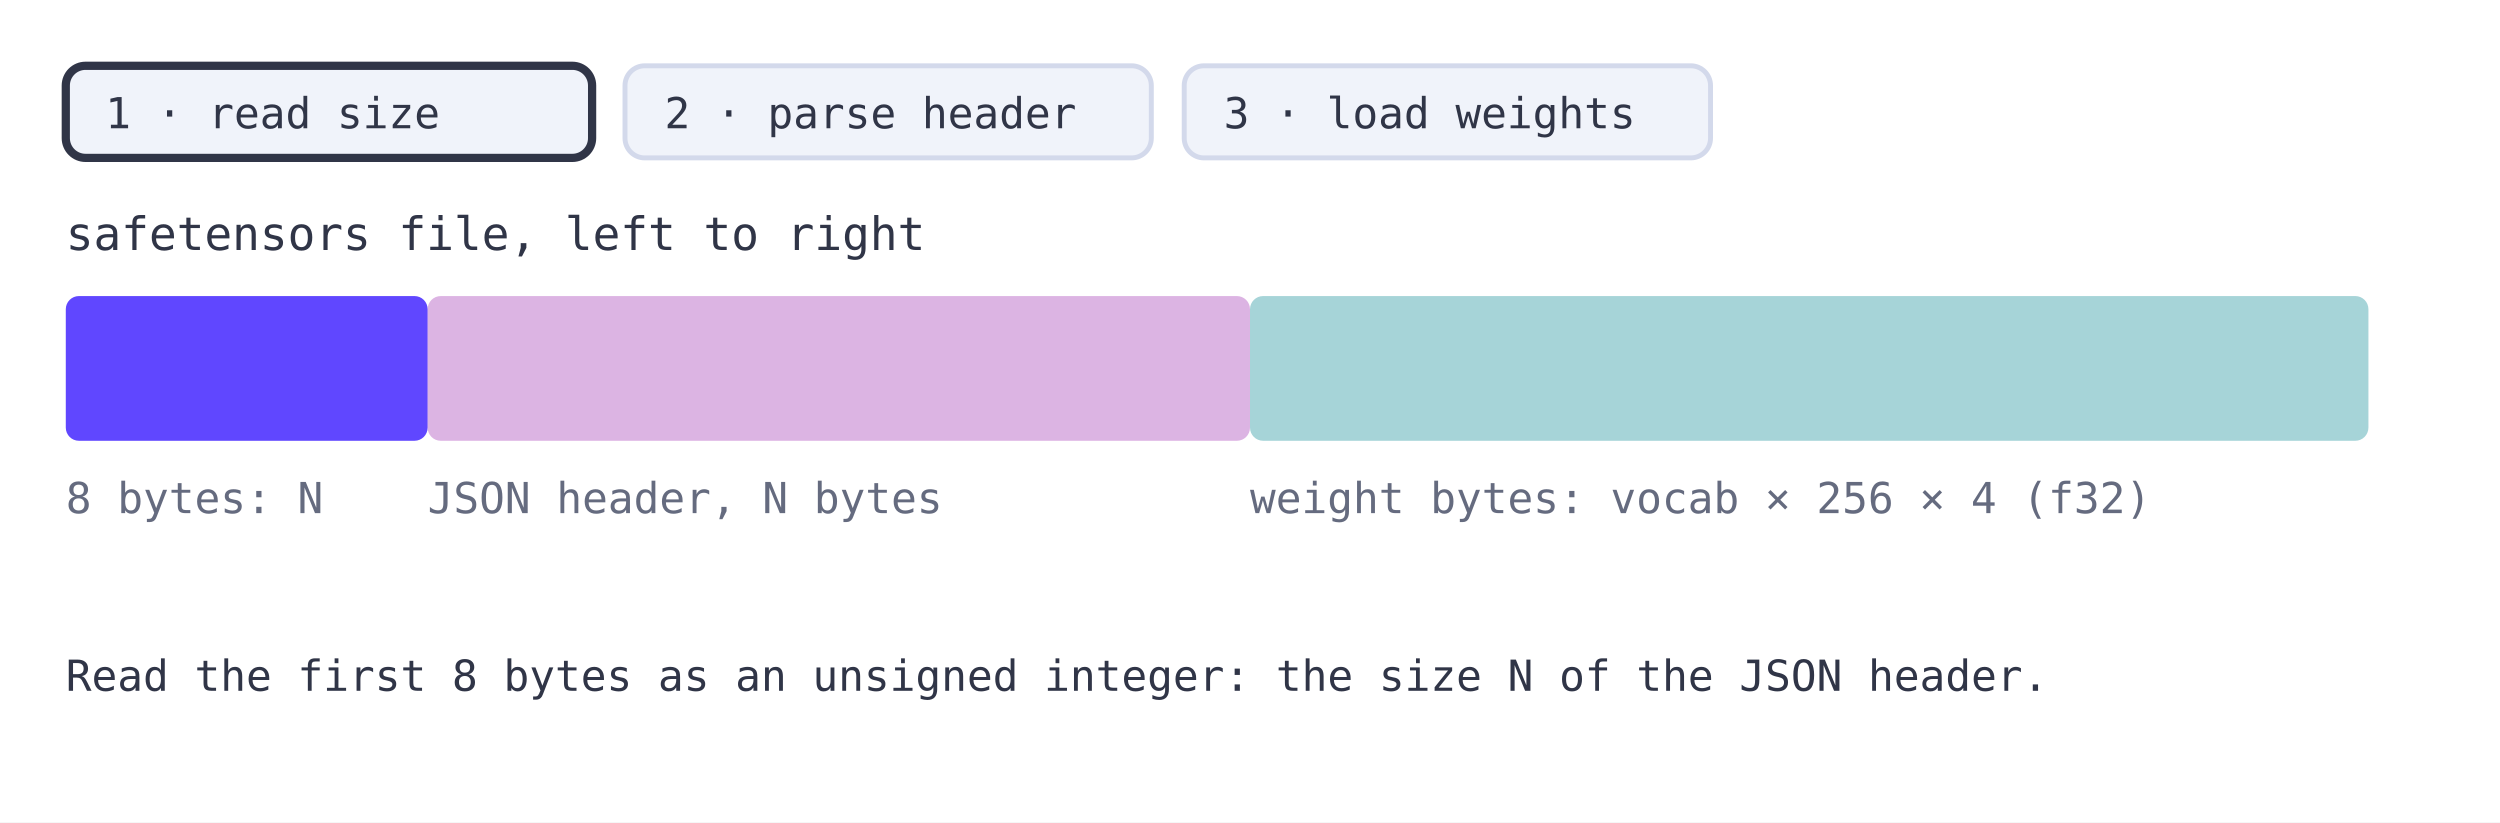
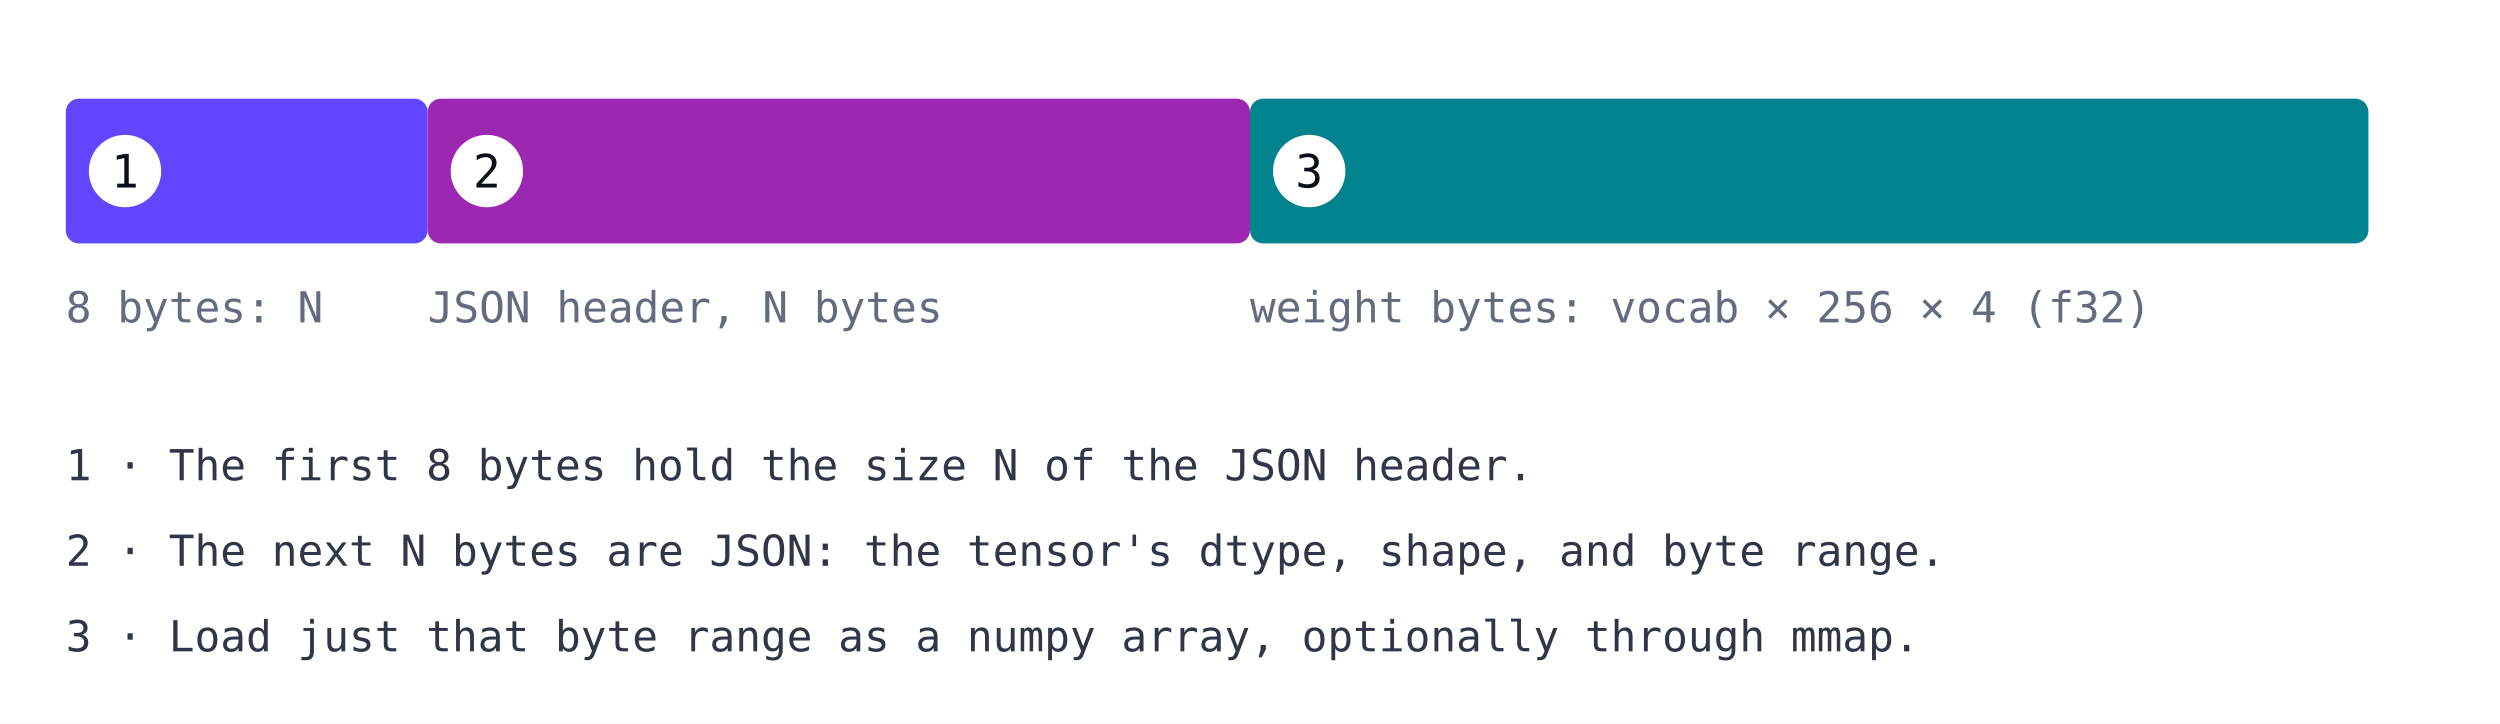
- <svg xmlns="http://www.w3.org/2000/svg" class="qi-svg" viewBox="0 0 760 250" role="img" aria-label="A safetensors file has three regions: 8 bytes that give the header size N, a JSON header of N bytes that describes dtype, shape, and byte range, and the raw weight bytes. Step 1: Read the first 8 bytes as an unsigned integer: the size N of the JSON header.">
+ <svg xmlns="http://www.w3.org/2000/svg" class="qi-svg" viewBox="0 0 760 220" role="img" aria-label="A safetensors file has three regions: 8 bytes that give the header size N, a JSON header of N bytes with dtype, shape, and byte range, and the raw weight bytes. 1 · The first 8 bytes hold the size N of the JSON header. 2 · The next N bytes are JSON: the tensor's dtype, shape, and byte range. 3 · Load just that byte range as a numpy array, optionally through mmap.">
  <style>{ display: block; }
.qi-title { font-size: 14px; }
.qi-label { font-size: 13px; }
.se-flow { fill: none; stroke: #abb1c7; stroke-width: 1.6; }
.se-arrowhead { fill: #656b7f; }
.se-chip { cursor: pointer; }
.se-chip rect { fill: #f0f3fa; stroke: #d3d9eb; stroke-width: 1.5; }
.se-chip text { font-family: ui-monospace, SFMono-Regular, Menlo, Consolas, monospace; font-size: 13px; fill: #303547; }
.se-chip.is-selected rect { stroke: #303547; stroke-width: 2.5; }
.se-chip:focus-visible rect { stroke: #dc244c; stroke-width: 2.5; }
.se-chip:focus { outline: none; }
.se-box rect { fill: #f0f3fa; stroke: #d3d9eb; stroke-width: 1.5; }
.se-box text { font-family: ui-monospace, SFMono-Regular, Menlo, Consolas, monospace; font-size: 13px; fill: #303547; }
.c1 { fill: #6047ff; }
.c2 { fill: #9c27b0; }
.c3 { fill: #00838f; }
.c4 { fill: #dc244c; }
.pad { fill: none; stroke: #abb1c7; stroke-width: 1.2; stroke-dasharray: 3 3; }
.muted { fill: #656b7f; }
.dim { opacity: 0.35; }
.se-num { font-family: ui-monospace, SFMono-Regular, Menlo, Consolas, monospace; font-size: 13px; fill: #303547; text-anchor: middle; }
.se-cell-box { fill: #f0f3fa; stroke: #d3d9eb; stroke-width: 1.2; }
.se-cell-box.is-selected { stroke: #303547; stroke-width: 2.5; }
.se-seg { stroke: none; }
.qi-title{font:14px ui-monospace,Menlo,monospace;fill:#303547}.qi-label{font:13px ui-monospace,Menlo,monospace;fill:#656b7f}.qi-label--strong{fill:#303547}</style>
-   <rect width="760" height="250" fill="#fff" />
-   <defs>
-     <marker id="se-arrow-fb" viewBox="0 0 10 10" refX="8" refY="5" markerWidth="7" markerHeight="7" orient="auto">
-       <path class="se-arrowhead" d="M0 0L10 5L0 10Z" />
-     </marker>
-   </defs>
-   <g class="se-chip is-selected" data-i="0" role="button" tabindex="0" aria-pressed="true" aria-label="1 · read size">
-     <rect x="20" y="20" width="160" height="28" rx="6" />
-     <text x="32" y="39">1 · read size</text>
-   </g>
-   <g class="se-chip" data-i="1" role="button" tabindex="0" aria-pressed="false" aria-label="2 · parse header">
-     <rect x="190" y="20" width="160" height="28" rx="6" />
-     <text x="202" y="39">2 · parse header</text>
-   </g>
-   <g class="se-chip" data-i="2" role="button" tabindex="0" aria-pressed="false" aria-label="3 · load weights">
-     <rect x="360" y="20" width="160" height="28" rx="6" />
-     <text x="372" y="39">3 · load weights</text>
-   </g>
-   <text class="qi-title" x="20" y="76">safetensors file, left to right</text>
-   <rect class="se-seg c1" x="20" y="90" width="110" height="44" rx="4" />
-   <text class="qi-label" x="20" y="156">8 bytes: N</text>
-   <rect class="se-seg c2 dim" x="130" y="90" width="250" height="44" rx="4" />
-   <text class="qi-label" x="130" y="156">JSON header, N bytes</text>
-   <rect class="se-seg c3 dim" x="380" y="90" width="340" height="44" rx="4" />
-   <text class="qi-label" x="380" y="156">weight bytes: vocab × 256 × 4 (f32)</text>
-   <text class="qi-label qi-label--strong" x="20" y="210">Read the first 8 bytes as an unsigned integer: the size N of the JSON header.</text>
+   <rect width="760" height="220" fill="#fff" />
+   <rect class="se-seg c1" x="20" y="30" width="110" height="44" rx="4" />
+   <circle cx="38" cy="52" r="11" fill="#fff" />
+   <text class="qi-title" x="38" y="57" text-anchor="middle" style="fill:#0b0f19">1</text>
+   <text class="qi-label" x="20" y="98">8 bytes: N</text>
+   <rect class="se-seg c2" x="130" y="30" width="250" height="44" rx="4" />
+   <circle cx="148" cy="52" r="11" fill="#fff" />
+   <text class="qi-title" x="148" y="57" text-anchor="middle" style="fill:#0b0f19">2</text>
+   <text class="qi-label" x="130" y="98">JSON header, N bytes</text>
+   <rect class="se-seg c3" x="380" y="30" width="340" height="44" rx="4" />
+   <circle cx="398" cy="52" r="11" fill="#fff" />
+   <text class="qi-title" x="398" y="57" text-anchor="middle" style="fill:#0b0f19">3</text>
+   <text class="qi-label" x="380" y="98">weight bytes: vocab × 256 × 4 (f32)</text>
+   <text class="qi-label qi-label--strong" x="20" y="146">1 · The first 8 bytes hold the size N of the JSON header.</text>
+   <text class="qi-label qi-label--strong" x="20" y="172">2 · The next N bytes are JSON: the tensor's dtype, shape, and byte range.</text>
+   <text class="qi-label qi-label--strong" x="20" y="198">3 · Load just that byte range as a numpy array, optionally through mmap.</text>
</svg>
